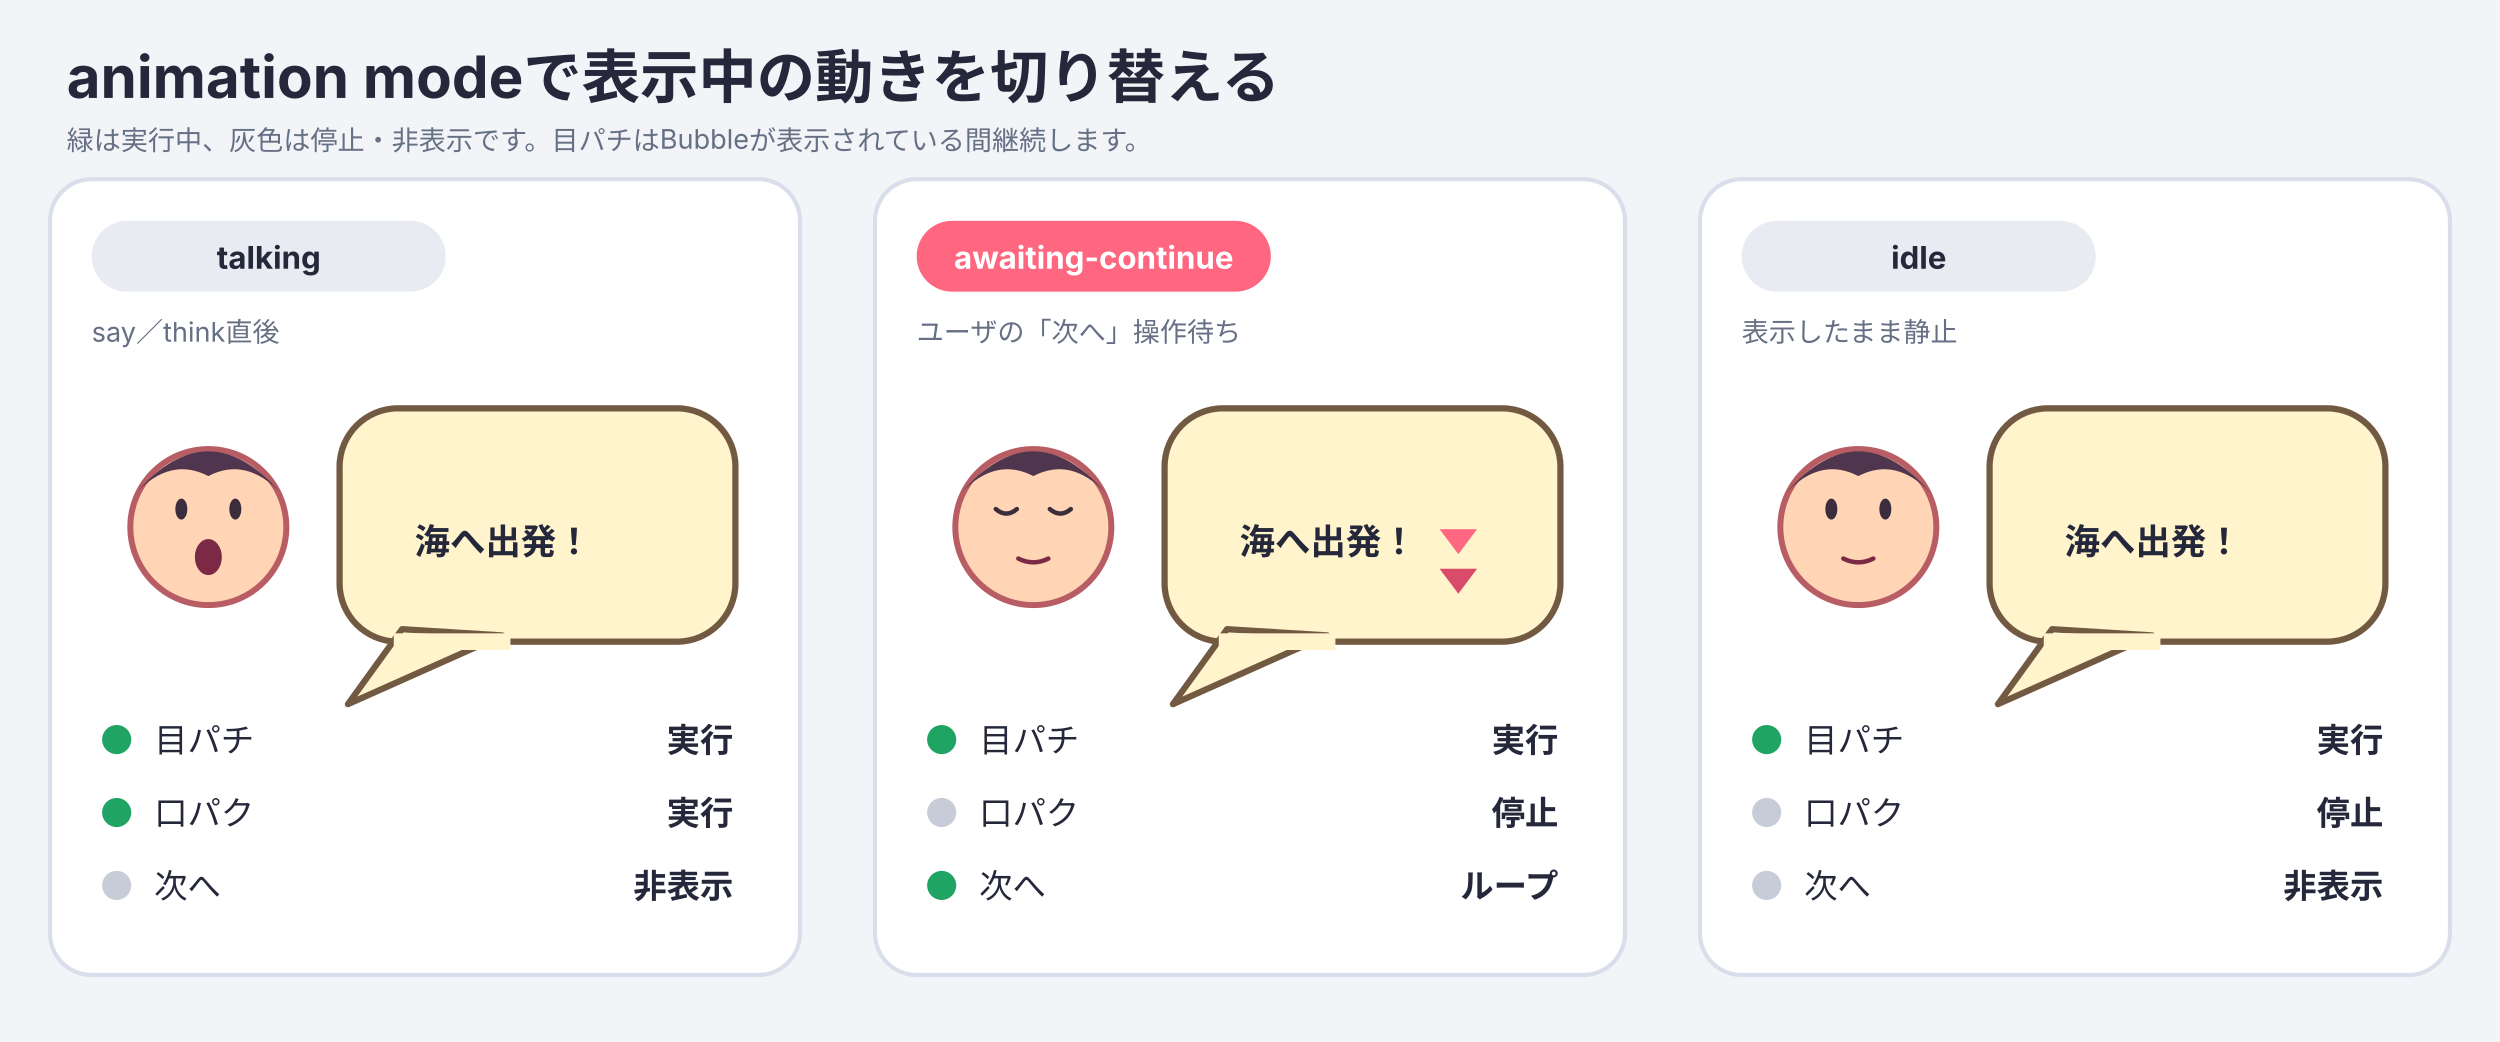
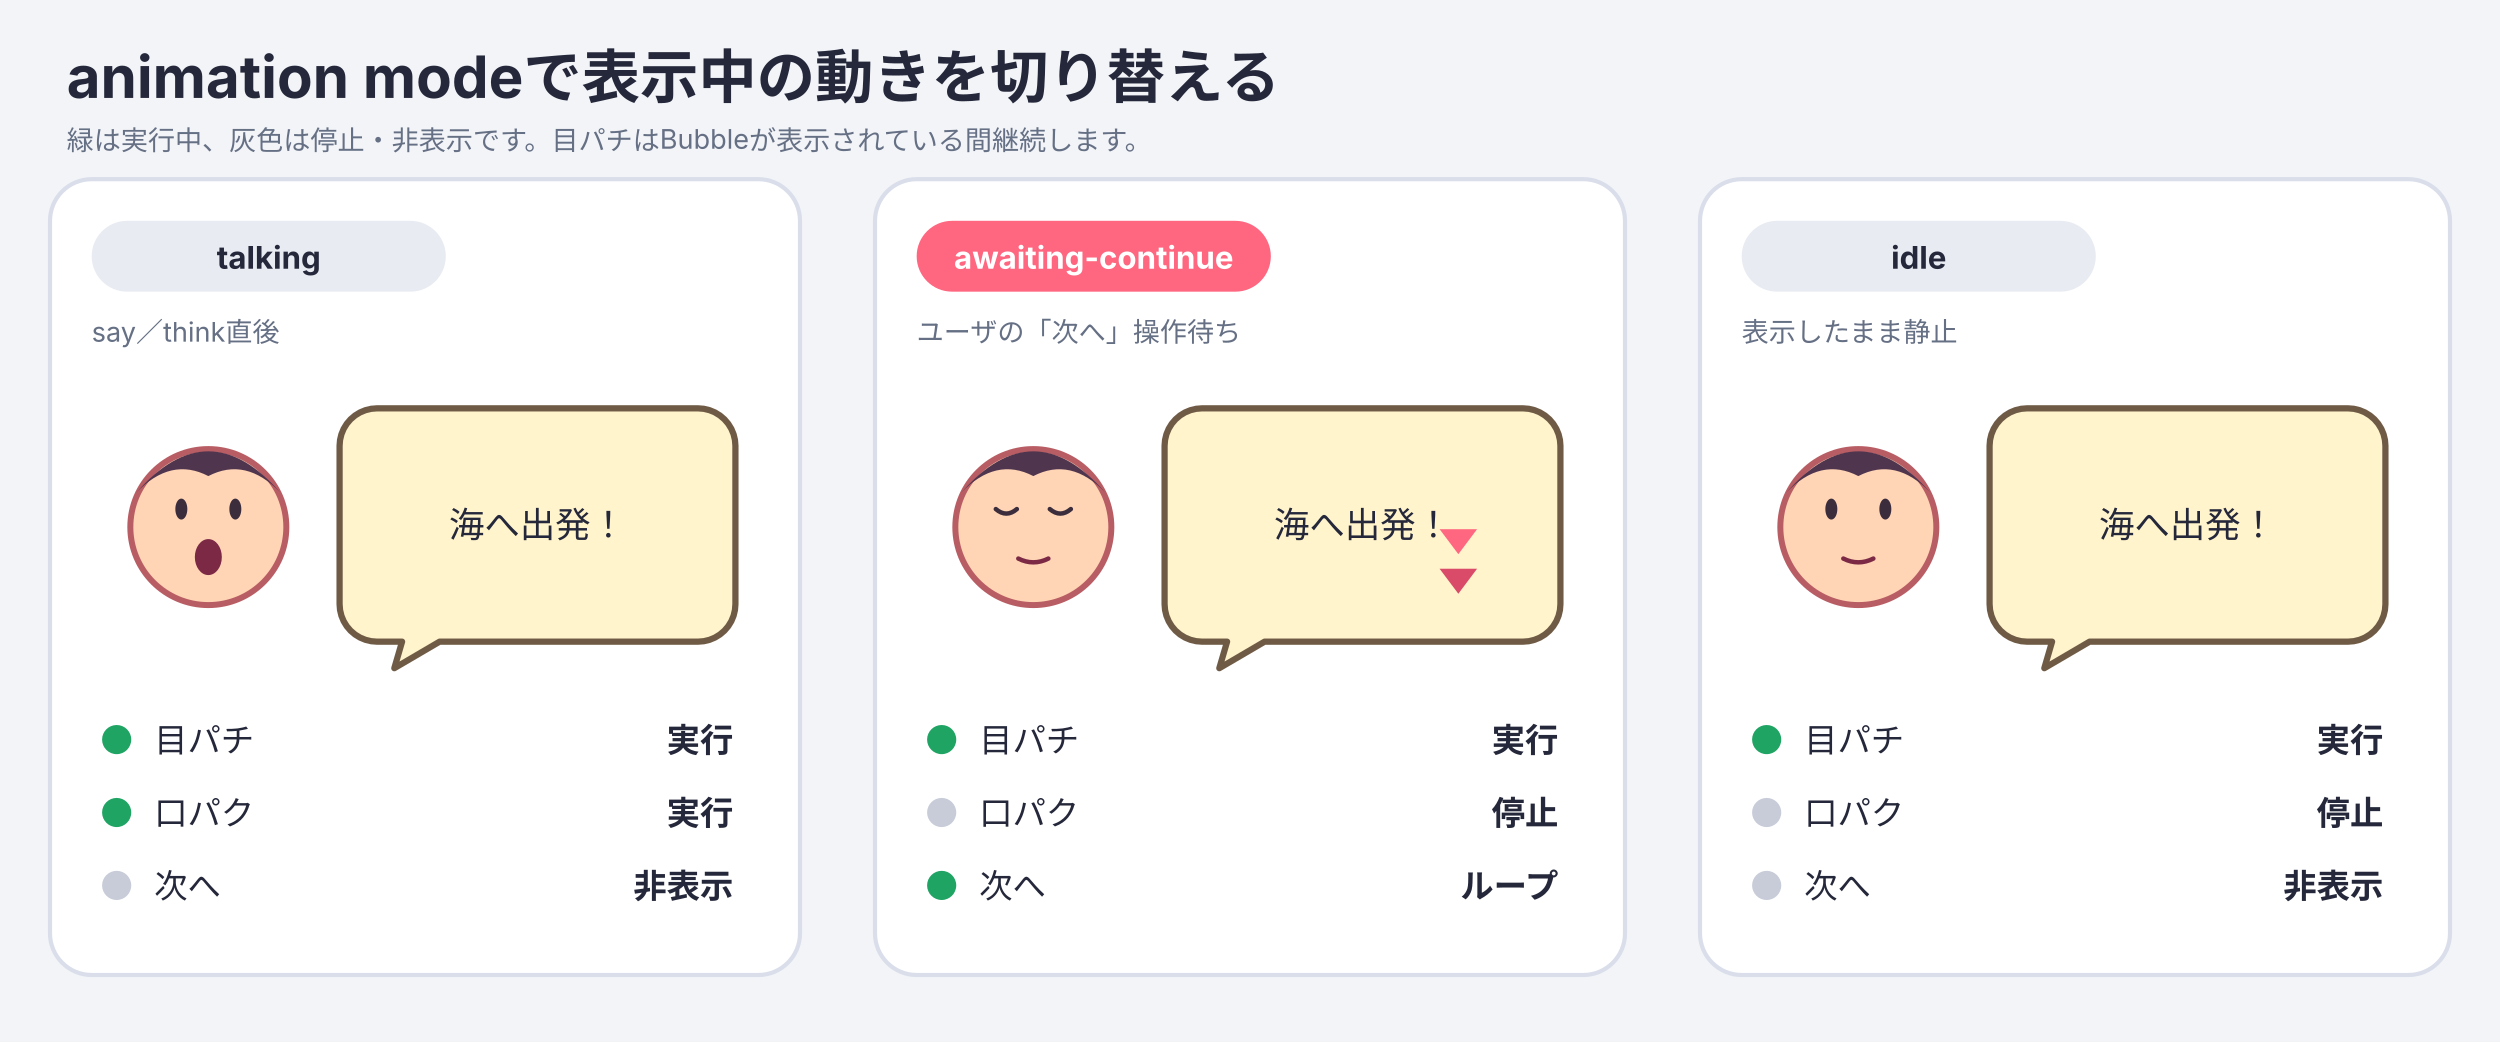
<svg xmlns="http://www.w3.org/2000/svg" width="1200" height="500" viewBox="0 0 1200 500" role="img" aria-labelledby="title description">
  <style>
    text { font-family: -apple-system, BlinkMacSystemFont, "Hiragino Sans", "Noto Sans JP", sans-serif; }
    .heading { fill: #25283a; font-size: 28px; font-weight: 700; }
    .subheading { fill: #25283a; font-size: 20px; font-weight: 700; }
    .body { fill: #25283a; font-size: 16px; }
    .small { fill: #667085; font-size: 13px; }
    .block-text { fill: #ffffff; font-size: 13px; font-weight: 600; }
    .input-text { fill: #25283a; font-size: 13px; font-weight: 500; }
  </style>
  <rect width="1200" height="500" fill="#f2f4f8" />
  <text x="32" y="47" class="heading">animation modeで表示中の動きを切り替える</text>
  <text x="32" y="72" class="small">緑は実行中、灰色は停止・非表示です。目パチはBubbleが表示されている間継続します。</text>
  <g>
    <rect x="24" y="86" width="360" height="382" rx="20" fill="#ffffff" stroke="#d9deea" stroke-width="2" />
    <rect x="44" y="106" width="170" height="34" rx="17" fill="#e8ebf2" />
    <text x="129" y="129" text-anchor="middle" style="fill:#25283a;font-size:15px;font-weight:700">talking</text>
    <text x="44" y="164" class="small">say／think直後</text>
    <g>
      <circle cx="100" cy="253" r="37.44" fill="#ffd5b5" stroke="#b85d63" stroke-width="2.88" />
      <path d="M 65.44 236.44 Q 100 196.84 134.56 236.44 Q 118 219.16 100 228.52 Q 82 219.16 65.44 236.44" fill="#50354f" />
      <ellipse cx="87.04" cy="244.36" rx="2.88" ry="5.04" fill="#3b2d3c" />
      <ellipse cx="112.96" cy="244.36" rx="2.88" ry="5.04" fill="#3b2d3c" />
      <ellipse cx="100" cy="267.4" rx="6.48" ry="8.64" fill="#7c2945" />
    </g>
    <g>
-       <rect x="163" y="196" width="190" height="112" rx="28" fill="#fff4cc" stroke="#725a42" stroke-width="3" />
-       <path d="M 193 302 L 167 338 L 241 305 Z" fill="#fff4cc" stroke="#725a42" stroke-width="3" stroke-linejoin="round" />
-       <path d="M 189 308 H 245" stroke="#fff4cc" stroke-width="8" />
-       <text x="199" y="266" style="fill:#25283a;font-size:17px;font-weight:700">海へ出発！</text>
+       <svg x="139" y="172" width="238" height="160" viewBox="0 0 238 160" data-bubble-renderer="canonical" data-bubble-style="NORMAL" overflow="visible">
+         <path d="M 39.184 135.778 L 36.438 135.119 L 33.828 134.038 L 31.42 132.562 L 29.272 130.728 L 27.438 128.58 L 25.962 126.172 L 24.881 123.562 L 24.222 120.816 L 24 118 L 24 42 L 24.222 39.184 L 24.881 36.438 L 25.962 33.828 L 27.438 31.42 L 29.272 29.272 L 31.42 27.438 L 33.828 25.962 L 36.438 24.881 L 39.184 24.222 L 42 24 L 196 24 L 198.816 24.222 L 201.562 24.881 L 204.172 25.962 L 206.58 27.438 L 208.728 29.272 L 210.562 31.42 L 212.038 33.828 L 213.119 36.438 L 213.778 39.184 L 214 42 L 214 118 L 213.778 120.816 L 213.119 123.562 L 212.038 126.172 L 210.562 128.58 L 208.728 130.728 L 206.58 132.562 L 204.172 134.038 L 201.562 135.119 L 198.816 135.778 L 196 136 L 72 136 L 50.272 148.728 L 54 136 L 42 136 Z" fill="#fff4cc" stroke="#6f5b45" stroke-width="3" stroke-linejoin="round" data-boolean-operation="union" data-tail-base-on-border="true" />
+         <text x="119" y="85.95" text-anchor="middle" fill="#25283a" font-family="Noto Sans JP, sans-serif" font-size="17">海へ出発！</text>
+       </svg>
    </g>
    <g transform="translate(0 0)">
      <circle cx="56" cy="355" r="7" fill="#20a464" />
      <text x="74" y="361" class="body">目パチ</text>
      <text x="352" y="361" text-anchor="end" class="body" style="font-weight:700">実行</text>
    </g>
    <g transform="translate(0 35)">
      <circle cx="56" cy="355" r="7" fill="#20a464" />
      <text x="74" y="361" class="body">口パク</text>
      <text x="352" y="361" text-anchor="end" class="body" style="font-weight:700">実行</text>
    </g>
    <g transform="translate(0 70)">
      <circle cx="56" cy="355" r="7" fill="#c7ccd8" />
      <text x="74" y="361" class="body">次へ</text>
      <text x="352" y="361" text-anchor="end" class="body" style="font-weight:700">非表示</text>
    </g>
  </g>
  <g>
    <rect x="420" y="86" width="360" height="382" rx="20" fill="#ffffff" stroke="#d9deea" stroke-width="2" />
    <rect x="440" y="106" width="170" height="34" rx="17" fill="#ff6680" />
    <text x="525" y="129" text-anchor="middle" style="fill:#ffffff;font-size:15px;font-weight:700">awaiting-continue</text>
    <text x="440" y="164" class="small">ユーザの「次へ」操作待ち</text>
    <g>
      <circle cx="496" cy="253" r="37.44" fill="#ffd5b5" stroke="#b85d63" stroke-width="2.88" />
      <path d="M 461.44 236.44 Q 496 196.84 530.56 236.44 Q 514 219.16 496 228.52 Q 478 219.16 461.44 236.44" fill="#50354f" />
      <path d="M 478 244.36 Q 483.04 248.68 488.08 244.36" fill="none" stroke="#3b2d3c" stroke-width="2.16" stroke-linecap="round" />
      <path d="M 503.92 244.36 Q 508.96 248.68 514 244.36" fill="none" stroke="#3b2d3c" stroke-width="2.16" stroke-linecap="round" />
      <path d="M 488.8 268.12 Q 496 271.72 503.2 268.12" fill="none" stroke="#7c2945" stroke-width="2.16" stroke-linecap="round" />
    </g>
    <g>
-       <rect x="559" y="196" width="190" height="112" rx="28" fill="#fff4cc" stroke="#725a42" stroke-width="3" />
-       <path d="M 589 302 L 563 338 L 637 305 Z" fill="#fff4cc" stroke="#725a42" stroke-width="3" stroke-linejoin="round" />
-       <path d="M 585 308 H 641" stroke="#fff4cc" stroke-width="8" />
-       <text x="595" y="266" style="fill:#25283a;font-size:17px;font-weight:700">海へ出発！</text>
+       <svg x="535" y="172" width="238" height="160" viewBox="0 0 238 160" data-bubble-renderer="canonical" data-bubble-style="NORMAL" overflow="visible">
+         <path d="M 39.184 135.778 L 36.438 135.119 L 33.828 134.038 L 31.42 132.562 L 29.272 130.728 L 27.438 128.58 L 25.962 126.172 L 24.881 123.562 L 24.222 120.816 L 24 118 L 24 42 L 24.222 39.184 L 24.881 36.438 L 25.962 33.828 L 27.438 31.42 L 29.272 29.272 L 31.42 27.438 L 33.828 25.962 L 36.438 24.881 L 39.184 24.222 L 42 24 L 196 24 L 198.816 24.222 L 201.562 24.881 L 204.172 25.962 L 206.58 27.438 L 208.728 29.272 L 210.562 31.42 L 212.038 33.828 L 213.119 36.438 L 213.778 39.184 L 214 42 L 214 118 L 213.778 120.816 L 213.119 123.562 L 212.038 126.172 L 210.562 128.58 L 208.728 130.728 L 206.58 132.562 L 204.172 134.038 L 201.562 135.119 L 198.816 135.778 L 196 136 L 72 136 L 50.272 148.728 L 54 136 L 42 136 Z" fill="#fff4cc" stroke="#6f5b45" stroke-width="3" stroke-linejoin="round" data-boolean-operation="union" data-tail-base-on-border="true" />
+         <text x="119" y="85.95" text-anchor="middle" fill="#25283a" font-family="Noto Sans JP, sans-serif" font-size="17">海へ出発！</text>
+       </svg>
      <g transform="translate(0 0)">
        <path d="M 691 254 l 18 0 l -9 12 z" fill="#ff6680" />
        <path d="M 691 273 l 18 0 l -9 12 z" fill="#d94b68" />
      </g>
    </g>
    <g transform="translate(0 0)">
      <circle cx="452" cy="355" r="7" fill="#20a464" />
      <text x="470" y="361" class="body">目パチ</text>
      <text x="748" y="361" text-anchor="end" class="body" style="font-weight:700">実行</text>
    </g>
    <g transform="translate(0 35)">
      <circle cx="452" cy="355" r="7" fill="#c7ccd8" />
      <text x="470" y="361" class="body">口パク</text>
      <text x="748" y="361" text-anchor="end" class="body" style="font-weight:700">停止</text>
    </g>
    <g transform="translate(0 70)">
      <circle cx="452" cy="355" r="7" fill="#20a464" />
      <text x="470" y="361" class="body">次へ</text>
      <text x="748" y="361" text-anchor="end" class="body" style="font-weight:700">ループ</text>
    </g>
  </g>
  <g>
    <rect x="816" y="86" width="360" height="382" rx="20" fill="#ffffff" stroke="#d9deea" stroke-width="2" />
    <rect x="836" y="106" width="170" height="34" rx="17" fill="#e8ebf2" />
    <text x="921" y="129" text-anchor="middle" style="fill:#25283a;font-size:15px;font-weight:700">idle</text>
    <text x="836" y="164" class="small">表示したまま静止</text>
    <g>
      <circle cx="892" cy="253" r="37.44" fill="#ffd5b5" stroke="#b85d63" stroke-width="2.88" />
      <path d="M 857.44 236.44 Q 892 196.84 926.56 236.44 Q 910 219.16 892 228.52 Q 874 219.16 857.44 236.44" fill="#50354f" />
      <ellipse cx="879.04" cy="244.36" rx="2.88" ry="5.04" fill="#3b2d3c" />
      <ellipse cx="904.96" cy="244.36" rx="2.88" ry="5.04" fill="#3b2d3c" />
      <path d="M 884.8 268.12 Q 892 271.72 899.2 268.12" fill="none" stroke="#7c2945" stroke-width="2.16" stroke-linecap="round" />
    </g>
    <g>
-       <rect x="955" y="196" width="190" height="112" rx="28" fill="#fff4cc" stroke="#725a42" stroke-width="3" />
-       <path d="M 985 302 L 959 338 L 1033 305 Z" fill="#fff4cc" stroke="#725a42" stroke-width="3" stroke-linejoin="round" />
-       <path d="M 981 308 H 1037" stroke="#fff4cc" stroke-width="8" />
-       <text x="991" y="266" style="fill:#25283a;font-size:17px;font-weight:700">海へ出発！</text>
+       <svg x="931" y="172" width="238" height="160" viewBox="0 0 238 160" data-bubble-renderer="canonical" data-bubble-style="NORMAL" overflow="visible">
+         <path d="M 39.184 135.778 L 36.438 135.119 L 33.828 134.038 L 31.42 132.562 L 29.272 130.728 L 27.438 128.58 L 25.962 126.172 L 24.881 123.562 L 24.222 120.816 L 24 118 L 24 42 L 24.222 39.184 L 24.881 36.438 L 25.962 33.828 L 27.438 31.42 L 29.272 29.272 L 31.42 27.438 L 33.828 25.962 L 36.438 24.881 L 39.184 24.222 L 42 24 L 196 24 L 198.816 24.222 L 201.562 24.881 L 204.172 25.962 L 206.58 27.438 L 208.728 29.272 L 210.562 31.42 L 212.038 33.828 L 213.119 36.438 L 213.778 39.184 L 214 42 L 214 118 L 213.778 120.816 L 213.119 123.562 L 212.038 126.172 L 210.562 128.58 L 208.728 130.728 L 206.58 132.562 L 204.172 134.038 L 201.562 135.119 L 198.816 135.778 L 196 136 L 72 136 L 50.272 148.728 L 54 136 L 42 136 Z" fill="#fff4cc" stroke="#6f5b45" stroke-width="3" stroke-linejoin="round" data-boolean-operation="union" data-tail-base-on-border="true" />
+         <text x="119" y="85.95" text-anchor="middle" fill="#25283a" font-family="Noto Sans JP, sans-serif" font-size="17">海へ出発！</text>
+       </svg>
    </g>
    <g transform="translate(0 0)">
      <circle cx="848" cy="355" r="7" fill="#20a464" />
      <text x="866" y="361" class="body">目パチ</text>
      <text x="1144" y="361" text-anchor="end" class="body" style="font-weight:700">実行</text>
    </g>
    <g transform="translate(0 35)">
      <circle cx="848" cy="355" r="7" fill="#c7ccd8" />
      <text x="866" y="361" class="body">口パク</text>
      <text x="1144" y="361" text-anchor="end" class="body" style="font-weight:700">停止</text>
    </g>
    <g transform="translate(0 70)">
      <circle cx="848" cy="355" r="7" fill="#c7ccd8" />
      <text x="866" y="361" class="body">次へ</text>
      <text x="1144" y="361" text-anchor="end" class="body" style="font-weight:700">非表示</text>
    </g>
  </g>
</svg>
